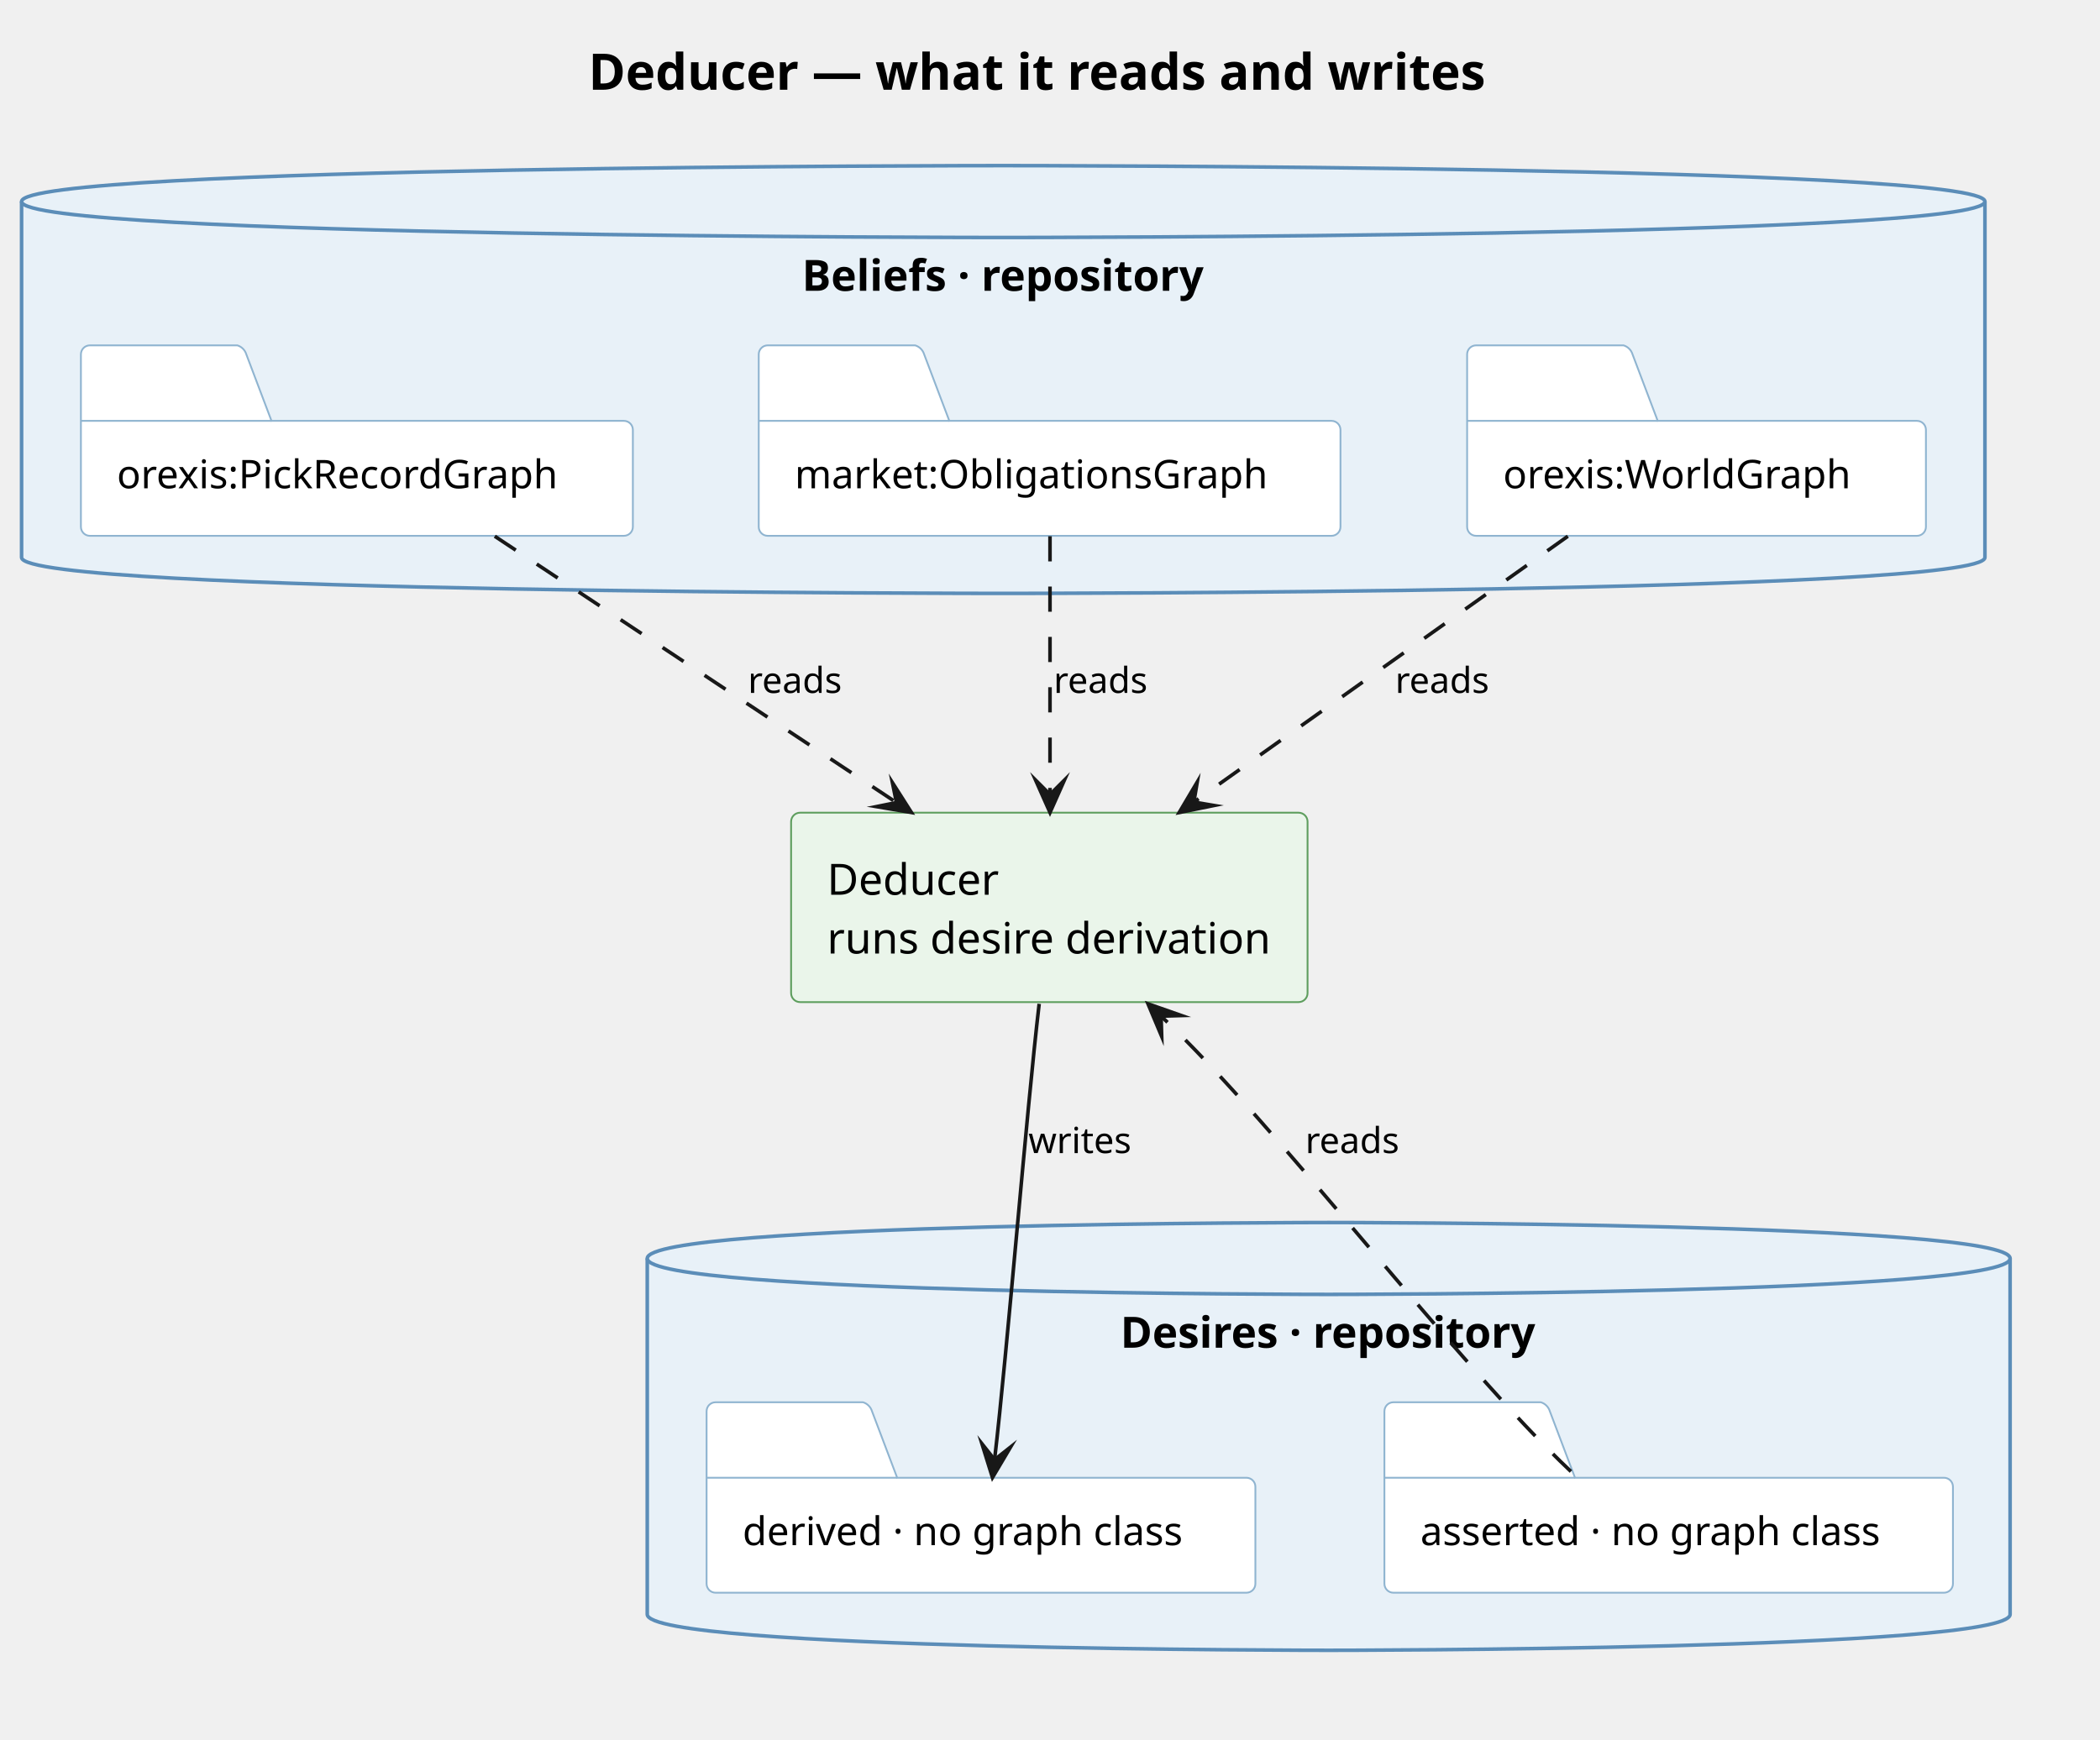
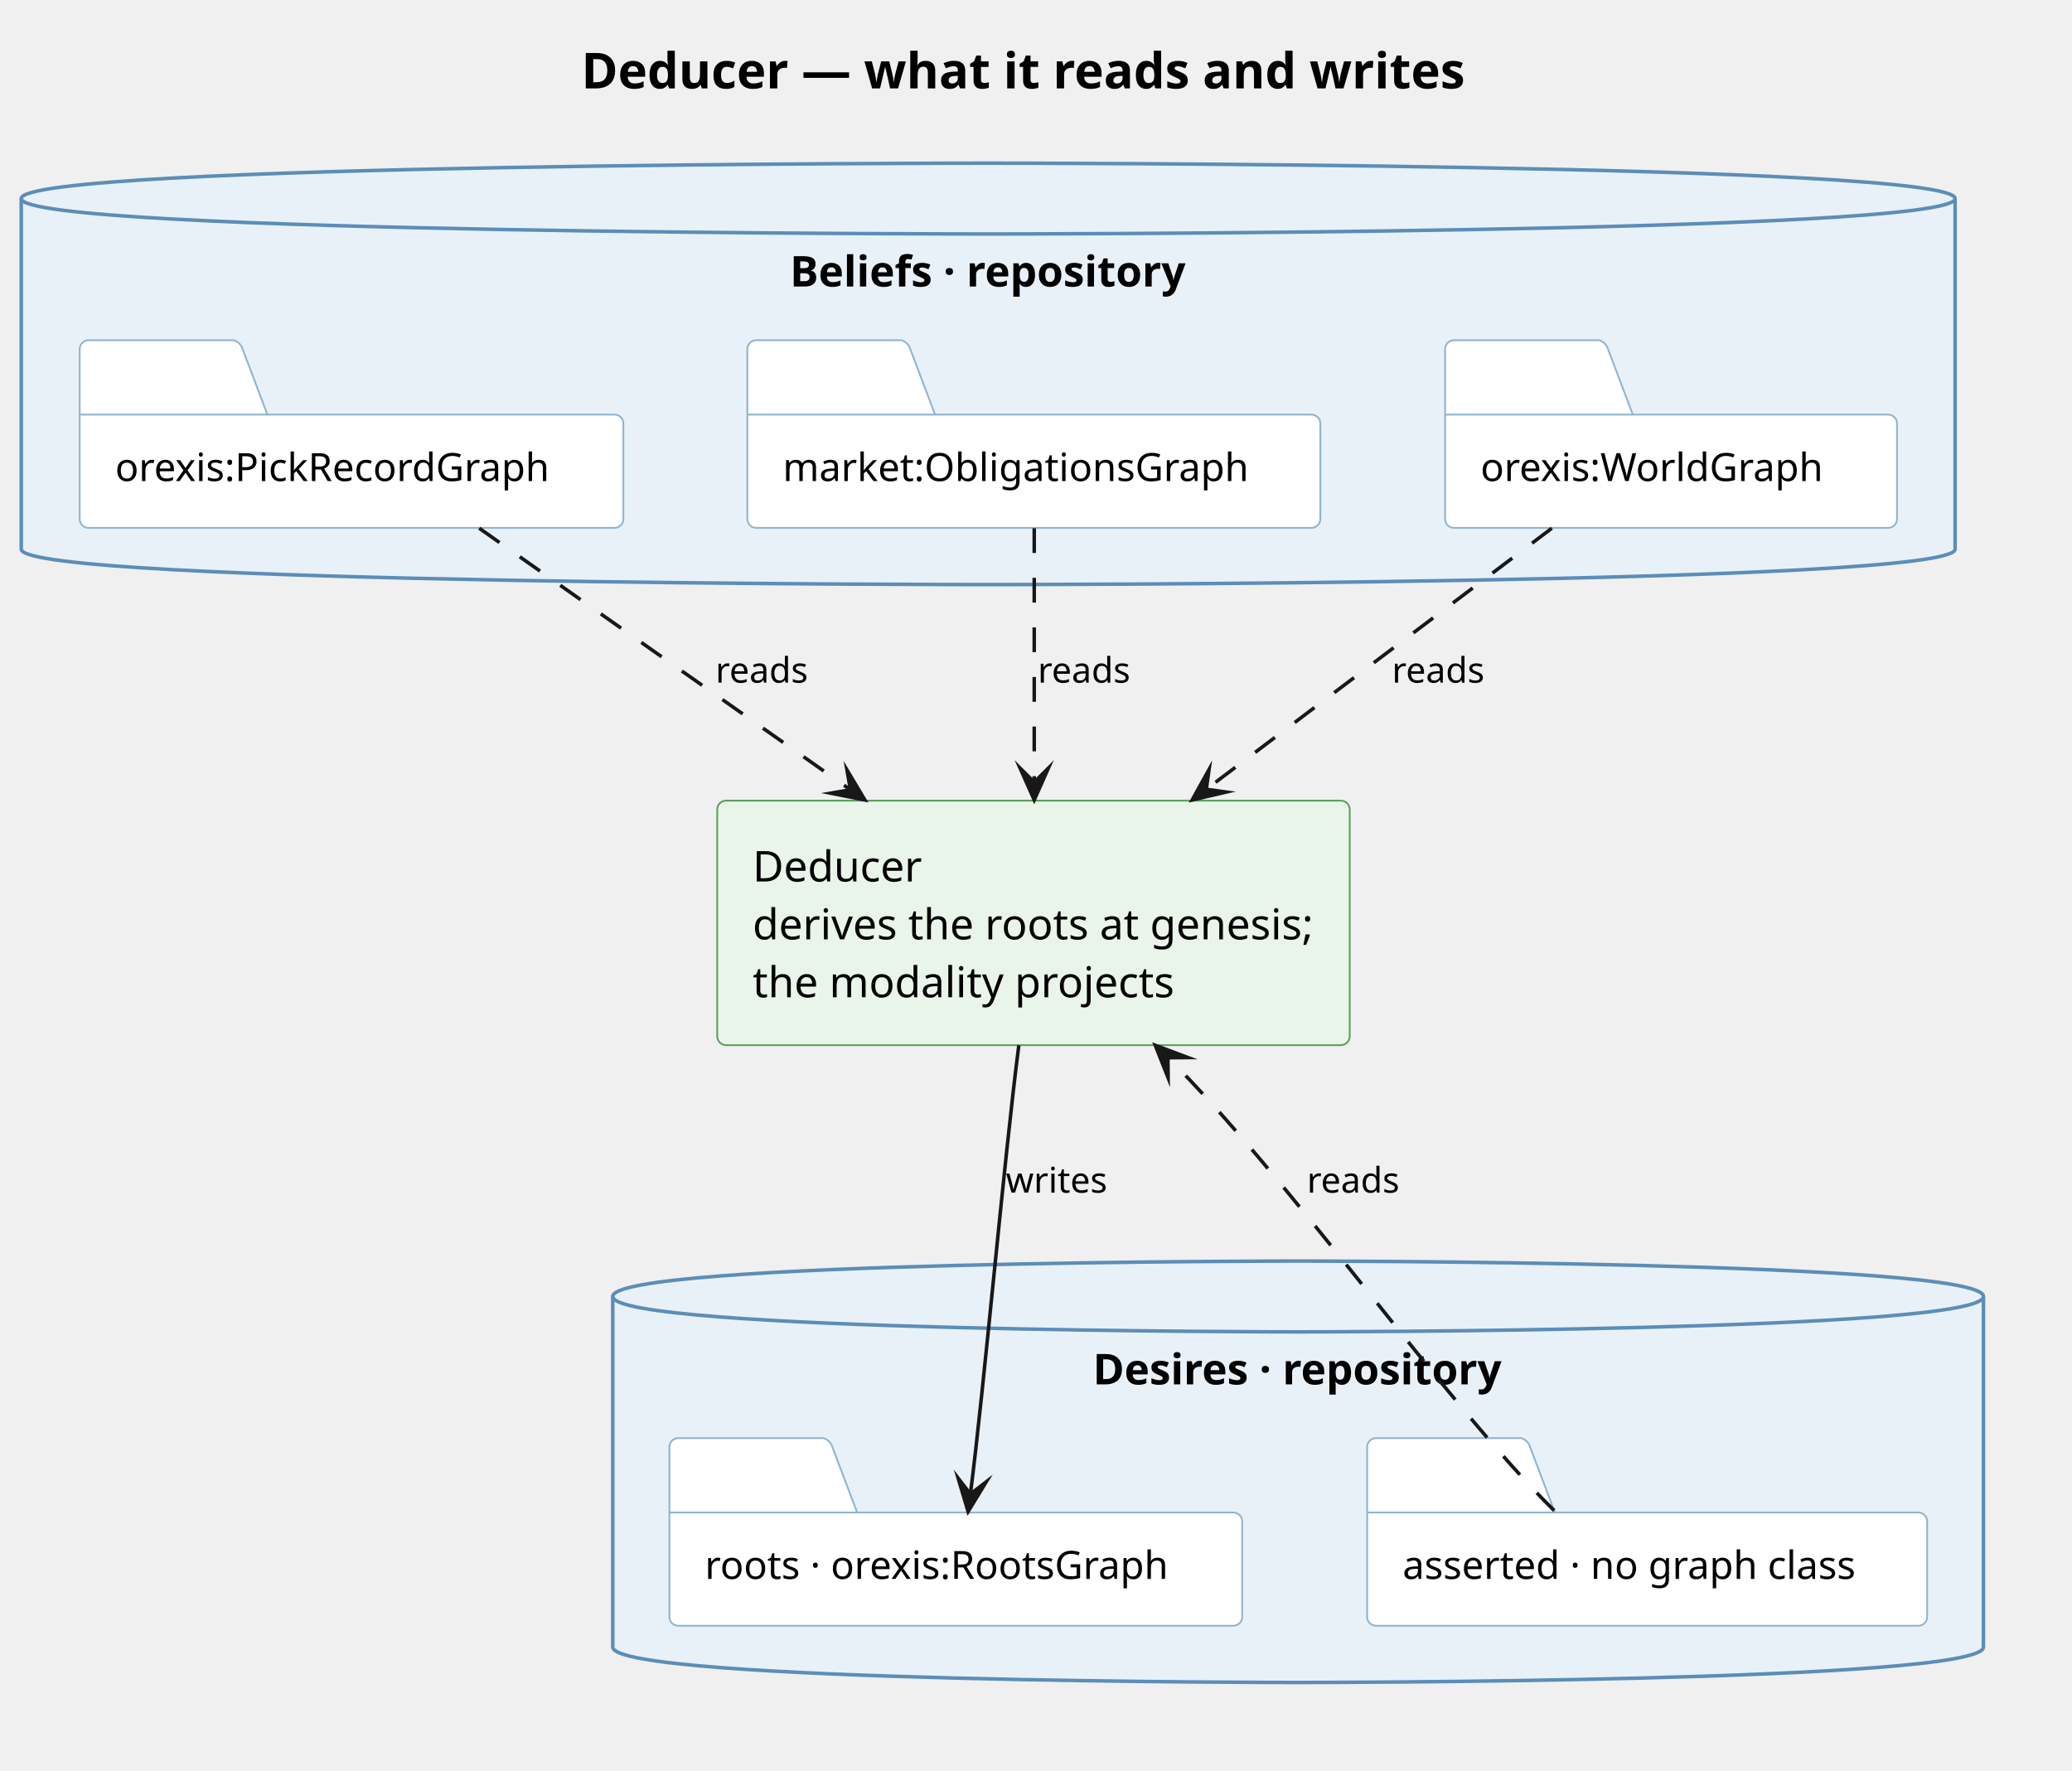
- <svg xmlns="http://www.w3.org/2000/svg" version="1.1" data-diagram-type="DESCRIPTION" style="width:584px;height:484px;background:#FFFFFF;" width="584px" height="484px" viewBox="0 0 584 484" zoomAndPan="magnify" preserveAspectRatio="none" contentStyleType="text/css">
+ <svg xmlns="http://www.w3.org/2000/svg" version="1.1" data-diagram-type="DESCRIPTION" style="width:585px;height:500px;background:#FFFFFF;" width="585px" height="500px" viewBox="0 0 585 500" zoomAndPan="magnify" preserveAspectRatio="none" contentStyleType="text/css">
  <defs />
  <g font-family="sans-serif" lengthAdjust="spacing">
    <g class="title" data-source-line="1">
-       <text x="163.62" y="24.966" fill="#000" font-size="14" textLength="249.759" font-weight="700">Deducer — what it reads and writes</text>
+       <text x="164.12" y="24.966" fill="#000" font-size="14" textLength="249.759" font-weight="700">Deducer — what it reads and writes</text>
    </g>
    <g class="cluster" data-qualified-name="BEL" id="ent0001" data-source-line="23">
      <path d="M6,56.068 C6,46.068 279,46.068 279,46.068 C279,46.068 552,46.068 552,56.068 L552,155.068 C552,165.068 279,165.068 279,165.068 C279,165.068 6,165.068 6,155.068 L6,56.068" style="stroke:#5B8DB8;stroke-width:1;" fill="#E8F1F8" />
      <path d="M6,56.068 C6,66.068 279,66.068 279,66.068 C279,66.068 552,66.068 552,56.068" style="stroke:#5B8DB8;stroke-width:1;" fill="none" />
      <text x="223.032" y="80.896" fill="#000" font-size="12" textLength="111.937" font-weight="700">Beliefs · repository</text>
    </g>
    <g class="cluster" data-qualified-name="DES" id="ent0005" data-source-line="29">
-       <path d="M180,350.068 C180,340.068 369.5,340.068 369.5,340.068 C369.5,340.068 559,340.068 559,350.068 L559,449.068 C559,459.068 369.5,459.068 369.5,459.068 C369.5,459.068 180,459.068 180,449.068 L180,350.068" style="stroke:#5B8DB8;stroke-width:1;" fill="#E8F1F8" />
-       <path d="M180,350.068 C180,360.068 369.5,360.068 369.5,360.068 C369.5,360.068 559,360.068 559,350.068" style="stroke:#5B8DB8;stroke-width:1;" fill="none" />
-       <text x="311.57" y="374.896" fill="#000" font-size="12" textLength="115.861" font-weight="700">Desires · repository</text>
+       <path d="M173,366.068 C173,356.068 366.5,356.068 366.5,356.068 C366.5,356.068 560,356.068 560,366.068 L560,465.068 C560,475.068 366.5,475.068 366.5,475.068 C366.5,475.068 173,475.068 173,465.068 L173,366.068" style="stroke:#5B8DB8;stroke-width:1;" fill="#E8F1F8" />
+       <path d="M173,366.068 C173,376.068 366.5,376.068 366.5,376.068 C366.5,376.068 560,376.068 560,366.068" style="stroke:#5B8DB8;stroke-width:1;" fill="none" />
+       <text x="308.57" y="390.896" fill="#000" font-size="12" textLength="115.861" font-weight="700">Desires · repository</text>
    </g>
    <g class="entity" data-qualified-name="BEL.P" id="ent0002" data-source-line="24">
      <path d="M25,96.068 L66,96.068 A3.75,3.75 0 0 1 68.5,98.568 L75.5,117.068 L173.496,117.068 A2.5,2.5 0 0 1 175.996,119.568 L175.996,146.55 A2.5,2.5 0 0 1 173.496,149.05 L25,149.05 A2.5,2.5 0 0 1 22.5,146.55 L22.5,98.568 A2.5,2.5 0 0 1 25,96.068" style="stroke:#8FB4D0;stroke-width:0.5;" fill="#FFF" />
      <line x1="22.5" y1="117.068" x2="75.5" y2="117.068" style="stroke:#8FB4D0;stroke-width:0.5;" />
      <text x="32.5" y="135.827" fill="#000" font-size="11" textLength="123.496">orexis:PickRecordGraph</text>
    </g>
    <g class="entity" data-qualified-name="BEL.O" id="ent0003" data-source-line="25">
      <path d="M213.5,96.068 L254.5,96.068 A3.75,3.75 0 0 1 257,98.568 L264,117.068 L370.279,117.068 A2.5,2.5 0 0 1 372.779,119.568 L372.779,146.55 A2.5,2.5 0 0 1 370.279,149.05 L213.5,149.05 A2.5,2.5 0 0 1 211,146.55 L211,98.568 A2.5,2.5 0 0 1 213.5,96.068" style="stroke:#8FB4D0;stroke-width:0.5;" fill="#FFF" />
      <line x1="211" y1="117.068" x2="264" y2="117.068" style="stroke:#8FB4D0;stroke-width:0.5;" />
      <text x="221" y="135.827" fill="#000" font-size="11" textLength="131.779">market:ObligationsGraph</text>
    </g>
    <g class="entity" data-qualified-name="BEL.W" id="ent0004" data-source-line="26">
      <path d="M410.5,96.068 L451.5,96.068 A3.75,3.75 0 0 1 454,98.568 L461,117.068 L533.091,117.068 A2.5,2.5 0 0 1 535.591,119.568 L535.591,146.55 A2.5,2.5 0 0 1 533.091,149.05 L410.5,149.05 A2.5,2.5 0 0 1 408,146.55 L408,98.568 A2.5,2.5 0 0 1 410.5,96.068" style="stroke:#8FB4D0;stroke-width:0.5;" fill="#FFF" />
      <line x1="408" y1="117.068" x2="461" y2="117.068" style="stroke:#8FB4D0;stroke-width:0.5;" />
      <text x="418" y="135.827" fill="#000" font-size="11" textLength="97.591">orexis:WorldGraph</text>
    </g>
    <g class="entity" data-qualified-name="DES.DA" id="ent0006" data-source-line="30">
-       <path d="M387.5,390.068 L428.5,390.068 A3.75,3.75 0 0 1 431,392.568 L438,411.068 L540.605,411.068 A2.5,2.5 0 0 1 543.105,413.568 L543.105,440.55 A2.5,2.5 0 0 1 540.605,443.05 L387.5,443.05 A2.5,2.5 0 0 1 385,440.55 L385,392.568 A2.5,2.5 0 0 1 387.5,390.068" style="stroke:#8FB4D0;stroke-width:0.5;" fill="#FFF" />
-       <line x1="385" y1="411.068" x2="438" y2="411.068" style="stroke:#8FB4D0;stroke-width:0.5;" />
-       <text x="395" y="429.827" fill="#000" font-size="11" textLength="128.105">asserted · no graph class</text>
+       <path d="M388.5,406.068 L429.5,406.068 A3.75,3.75 0 0 1 432,408.568 L439,427.068 L541.605,427.068 A2.5,2.5 0 0 1 544.105,429.568 L544.105,456.55 A2.5,2.5 0 0 1 541.605,459.05 L388.5,459.05 A2.5,2.5 0 0 1 386,456.55 L386,408.568 A2.5,2.5 0 0 1 388.5,406.068" style="stroke:#8FB4D0;stroke-width:0.5;" fill="#FFF" />
+       <line x1="386" y1="427.068" x2="439" y2="427.068" style="stroke:#8FB4D0;stroke-width:0.5;" />
+       <text x="396" y="445.827" fill="#000" font-size="11" textLength="128.105">asserted · no graph class</text>
    </g>
    <g class="entity" data-qualified-name="DES.DD" id="ent0007" data-source-line="31">
-       <path d="M199,390.068 L240,390.068 A3.75,3.75 0 0 1 242.5,392.568 L249.5,411.068 L346.616,411.068 A2.5,2.5 0 0 1 349.116,413.568 L349.116,440.55 A2.5,2.5 0 0 1 346.616,443.05 L199,443.05 A2.5,2.5 0 0 1 196.5,440.55 L196.5,392.568 A2.5,2.5 0 0 1 199,390.068" style="stroke:#8FB4D0;stroke-width:0.5;" fill="#FFF" />
-       <line x1="196.5" y1="411.068" x2="249.5" y2="411.068" style="stroke:#8FB4D0;stroke-width:0.5;" />
-       <text x="206.5" y="429.827" fill="#000" font-size="11" textLength="122.616">derived · no graph class</text>
+       <path d="M191.5,406.068 L232.5,406.068 A3.75,3.75 0 0 1 235,408.568 L242,427.068 L348.213,427.068 A2.5,2.5 0 0 1 350.713,429.568 L350.713,456.55 A2.5,2.5 0 0 1 348.213,459.05 L191.5,459.05 A2.5,2.5 0 0 1 189,456.55 L189,408.568 A2.5,2.5 0 0 1 191.5,406.068" style="stroke:#8FB4D0;stroke-width:0.5;" fill="#FFF" />
+       <line x1="189" y1="427.068" x2="242" y2="427.068" style="stroke:#8FB4D0;stroke-width:0.5;" />
+       <text x="199" y="445.827" fill="#000" font-size="11" textLength="131.713">roots · orexis:RootsGraph</text>
    </g>
    <g class="entity" data-qualified-name="DB" id="ent0008" data-source-line="34">
-       <rect x="220" y="226.068" width="143.625" height="52.688" fill="#EAF5EA" style="stroke:#5E9E5E;stroke-width:0.5;" rx="2.5" ry="2.5" />
-       <text x="230" y="248.896" fill="#000" font-size="12" textLength="47.808">Deducer</text>
-       <text x="230" y="265.24" fill="#000" font-size="12" textLength="123.625">runs desire derivation</text>
+       <rect x="202.5" y="226.068" width="178.569" height="69.032" fill="#EAF5EA" style="stroke:#5E9E5E;stroke-width:0.5;" rx="2.5" ry="2.5" />
+       <text x="212.5" y="248.896" fill="#000" font-size="12" textLength="47.808">Deducer</text>
+       <text x="212.5" y="265.24" fill="#000" font-size="12" textLength="158.569">derives the roots at genesis;</text>
+       <text x="212.5" y="281.584" fill="#000" font-size="12" textLength="119.293">the modality projects</text>
    </g>
    <g class="link" data-entity-1="ent0002" data-entity-2="ent0008" id="lnk9" data-source-line="37" data-link-type="dependency">
-       <path d="M137.59,149.168 C171.25,171.488 215.663,200.944 249.303,223.254" style="stroke:#181818;stroke-width:1;stroke-dasharray:7,7;" fill="none" id="P-to-DB" />
-       <polygon points="253.47,226.018,248.18,217.71,249.303,223.254,243.759,224.377,253.47,226.018" fill="#181818" style="stroke:#181818;stroke-width:1;stroke-linejoin:miter;stroke-miterlimit:10;" />
-       <text x="208" y="192.758" fill="#000" font-size="10" textLength="26.32">reads</text>
+       <path d="M135.3,149.148 C166.09,170.848 206.413,199.258 240.103,222.998" style="stroke:#181818;stroke-width:1;stroke-dasharray:7,7;" fill="none" id="P-to-DB" />
+       <polygon points="244.19,225.878,239.137,217.424,240.103,222.998,234.529,223.964,244.19,225.878" fill="#181818" style="stroke:#181818;stroke-width:1;stroke-linejoin:miter;stroke-miterlimit:10;" />
+       <text x="202" y="192.758" fill="#000" font-size="10" textLength="26.32">reads</text>
    </g>
    <g class="link" data-entity-1="ent0003" data-entity-2="ent0008" id="lnk10" data-source-line="38" data-link-type="dependency">
-       <path d="M292,149.168 C292,171.488 292,198.708 292,221.018" style="stroke:#181818;stroke-width:1;stroke-dasharray:7,7;" fill="none" id="O-to-DB" />
-       <polygon points="292,226.018,296,217.018,292,221.018,288,217.018,292,226.018" fill="#181818" style="stroke:#181818;stroke-width:1;stroke-linejoin:miter;stroke-miterlimit:10;" />
+       <path d="M292,149.148 C292,170.848 292,197.138 292,220.878" style="stroke:#181818;stroke-width:1;stroke-dasharray:7,7;" fill="none" id="O-to-DB" />
+       <polygon points="292,225.878,296,216.878,292,220.878,288,216.878,292,225.878" fill="#181818" style="stroke:#181818;stroke-width:1;stroke-linejoin:miter;stroke-miterlimit:10;" />
      <text x="293" y="192.758" fill="#000" font-size="10" textLength="26.32">reads</text>
    </g>
    <g class="link" data-entity-1="ent0004" data-entity-2="ent0008" id="lnk11" data-source-line="39" data-link-type="dependency">
-       <path d="M436.01,149.168 C404.61,171.488 363.385,200.811 332.005,223.121" style="stroke:#181818;stroke-width:1;stroke-dasharray:7,7;" fill="none" id="W-to-DB" />
-       <polygon points="327.93,226.018,337.583,224.063,332.005,223.121,332.947,217.543,327.93,226.018" fill="#181818" style="stroke:#181818;stroke-width:1;stroke-linejoin:miter;stroke-miterlimit:10;" />
-       <text x="388" y="192.758" fill="#000" font-size="10" textLength="26.32">reads</text>
+       <path d="M438.14,149.148 C409.42,170.848 371.999,199.124 340.579,222.864" style="stroke:#181818;stroke-width:1;stroke-dasharray:7,7;" fill="none" id="W-to-DB" />
+       <polygon points="336.59,225.878,346.182,223.644,340.579,222.864,341.359,217.261,336.59,225.878" fill="#181818" style="stroke:#181818;stroke-width:1;stroke-linejoin:miter;stroke-miterlimit:10;" />
+       <text x="393" y="192.758" fill="#000" font-size="10" textLength="26.32">reads</text>
    </g>
    <g class="link" data-entity-1="ent0006" data-entity-2="ent0008" id="lnk12" data-source-line="40" data-link-type="dependency">
-       <path d="M436.87,409.323 C404.72,379.043 355.1,312.996 322.89,282.666" style="stroke:#181818;stroke-width:1;stroke-dasharray:7,7;" fill="none" id="DA-to-DB" />
-       <polygon points="319.25,279.238,323.06,288.32,322.89,282.666,328.544,282.496,319.25,279.238" fill="#181818" style="stroke:#181818;stroke-width:1;stroke-linejoin:miter;stroke-miterlimit:10;" />
-       <text x="363" y="320.758" fill="#000" font-size="10" textLength="26.32">reads</text>
+       <path d="M438.8,426.518 C408.71,396.958 362.837,331.172 329.747,298.662" style="stroke:#181818;stroke-width:1;stroke-dasharray:7,7;" fill="none" id="DA-to-DB" />
+       <polygon points="326.18,295.158,329.797,304.319,329.747,298.662,335.403,298.612,326.18,295.158" fill="#181818" style="stroke:#181818;stroke-width:1;stroke-linejoin:miter;stroke-miterlimit:10;" />
+       <text x="369" y="336.758" fill="#000" font-size="10" textLength="26.32">reads</text>
    </g>
    <g class="link" data-entity-1="ent0008" data-entity-2="ent0007" id="lnk13" data-source-line="41" data-link-type="dependency">
-       <path d="M288.99,279.238 C285.43,309.568 280.132,375.772 276.582,406.052" style="stroke:#181818;stroke-width:1;" fill="none" id="DB-to-DD" />
-       <polygon points="276,411.018,281.021,402.545,276.582,406.052,273.075,401.613,276,411.018" fill="#181818" style="stroke:#181818;stroke-width:1;stroke-linejoin:miter;stroke-miterlimit:10;" />
-       <text x="286" y="320.758" fill="#000" font-size="10" textLength="28.61">writes</text>
+       <path d="M287.65,295.158 C283.45,327.668 277.802,392.299 273.972,421.859" style="stroke:#181818;stroke-width:1;" fill="none" id="DB-to-DD" />
+       <polygon points="273.33,426.818,278.453,418.406,273.972,421.859,270.52,417.379,273.33,426.818" fill="#181818" style="stroke:#181818;stroke-width:1;stroke-linejoin:miter;stroke-miterlimit:10;" />
+       <text x="284" y="336.758" fill="#000" font-size="10" textLength="28.61">writes</text>
    </g>
  </g>
</svg>
